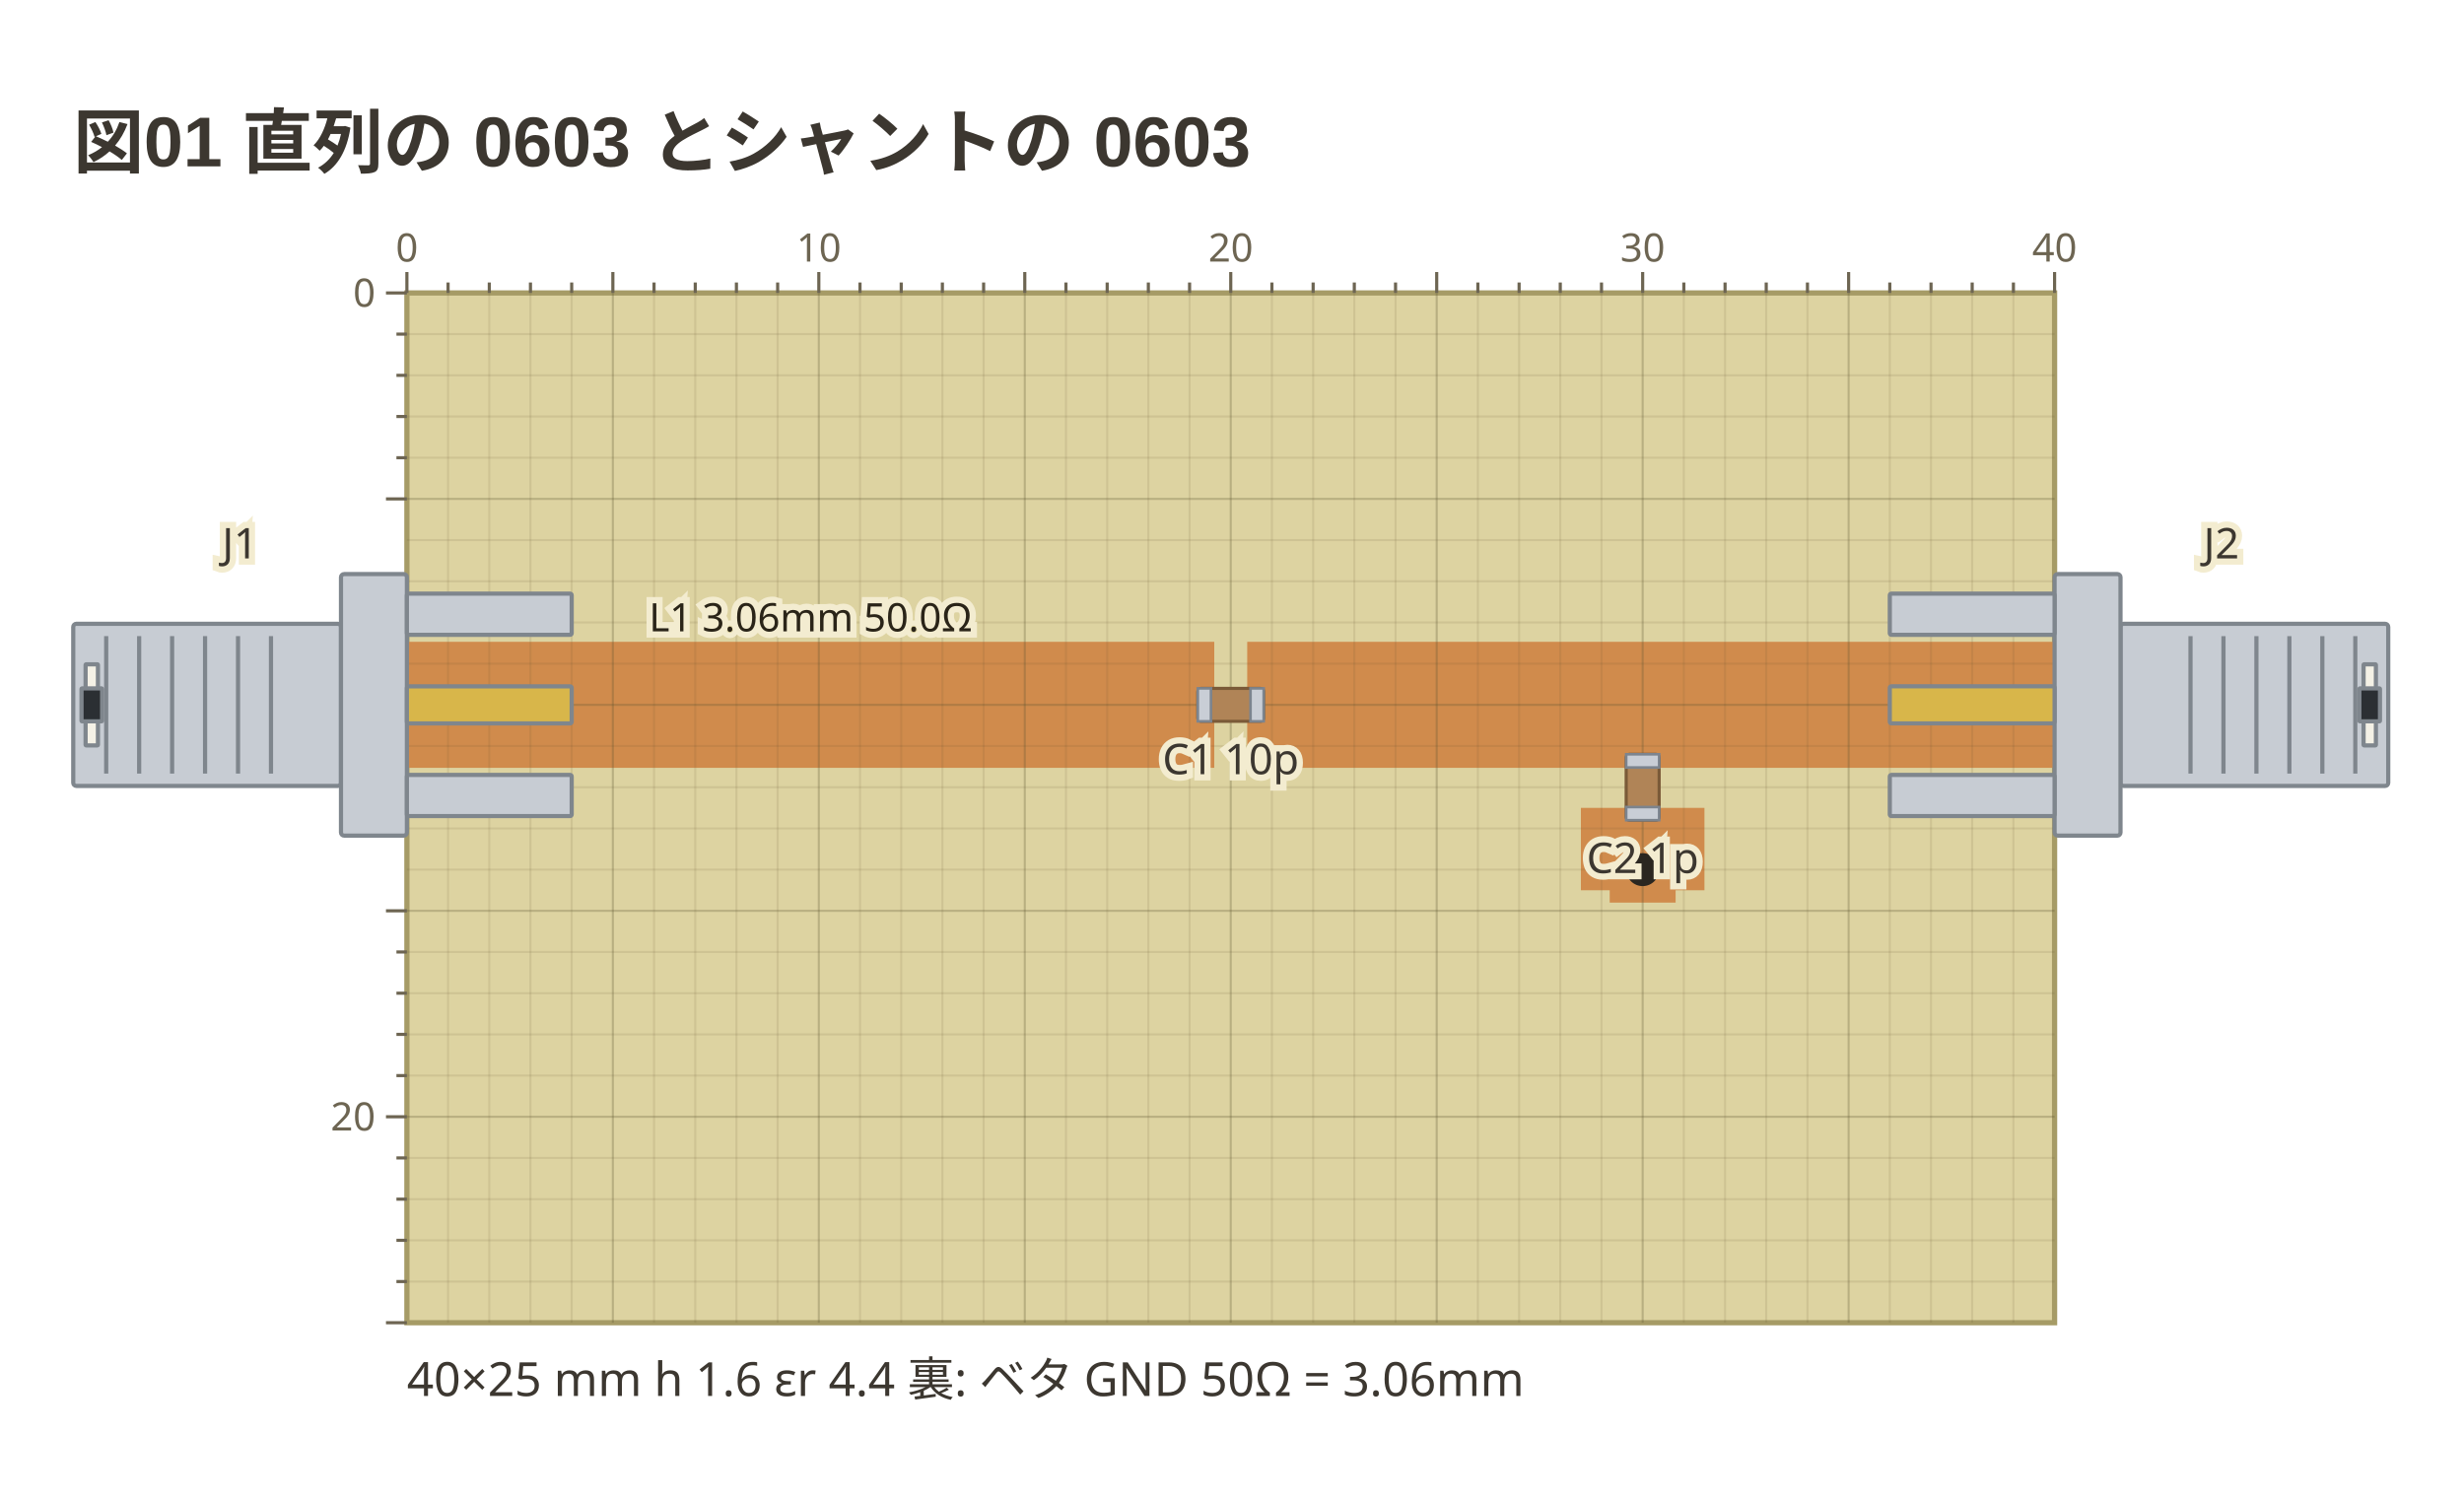
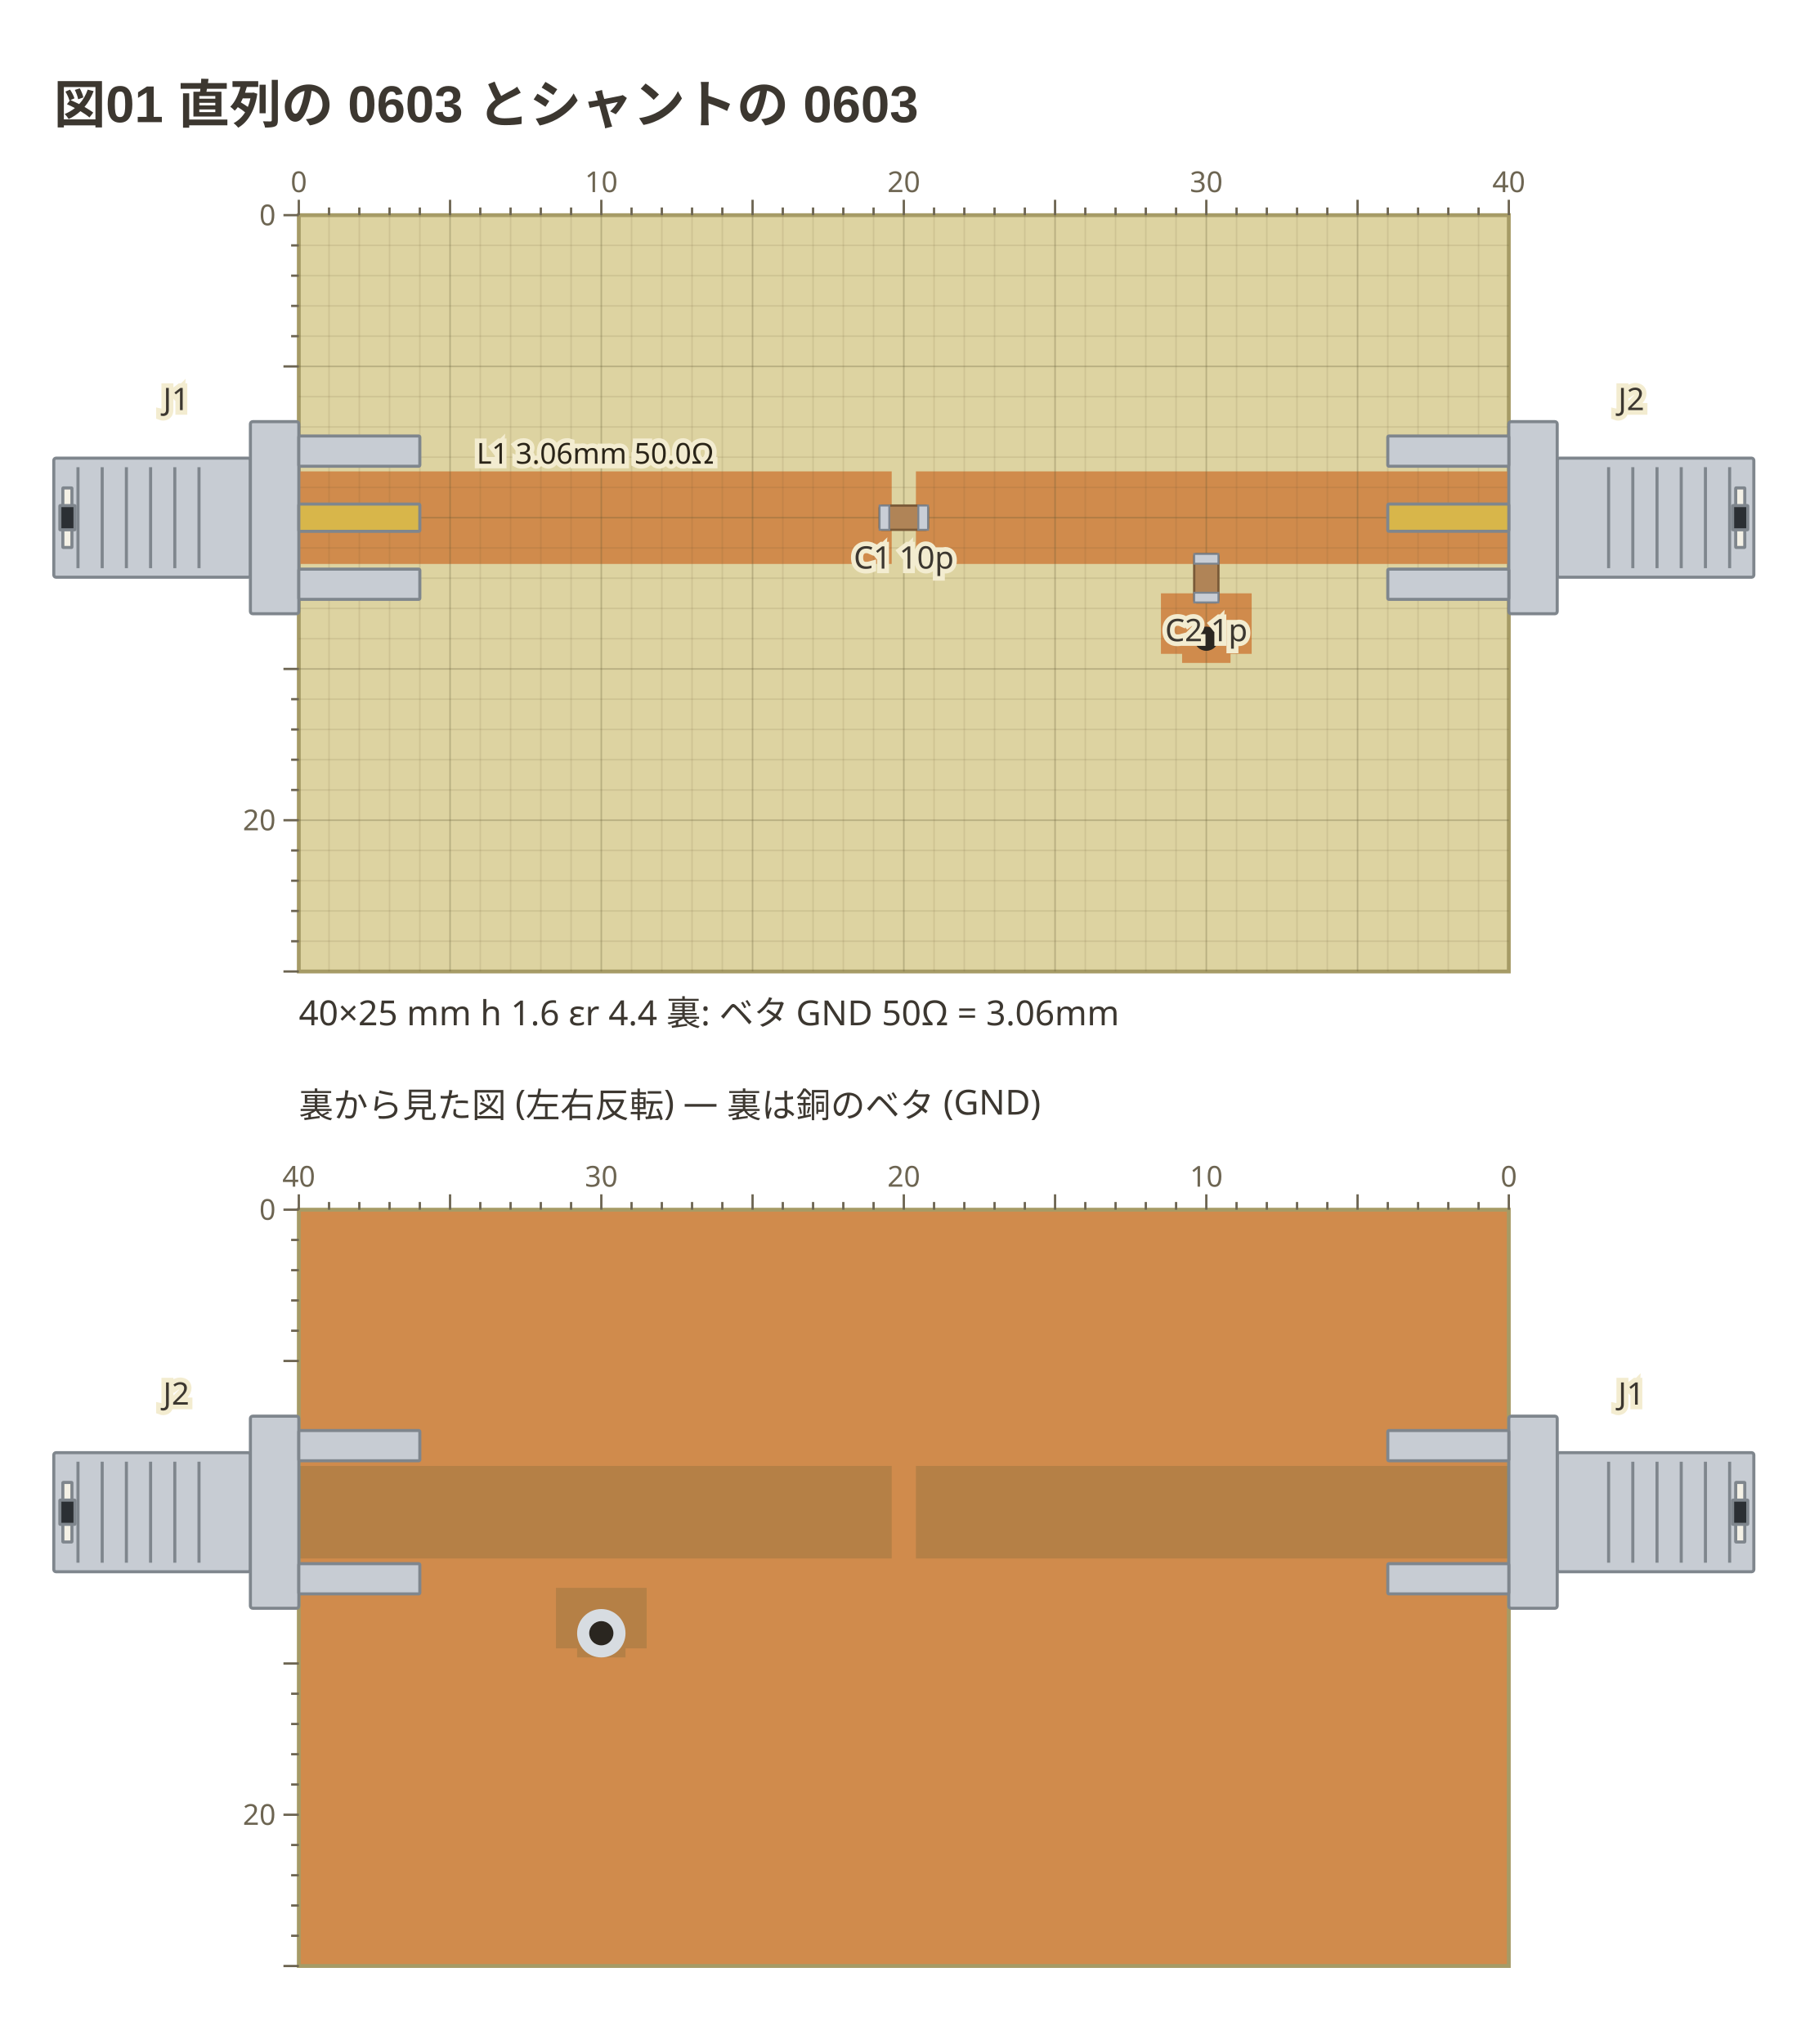
- <svg xmlns="http://www.w3.org/2000/svg" viewBox="0 0 471 287" width="471" height="287" data-copper-fence="0.1.1" role="img">
+ <svg xmlns="http://www.w3.org/2000/svg" viewBox="0 0 471 532" width="471" height="532" data-copper-fence="0.2.0" role="img">
  <text x="14" y="32" text-anchor="start" font-family="'Segoe UI', 'Helvetica Neue', Arial, 'Noto Sans', 'Hiragino Sans', 'Yu Gothic UI', 'Noto Sans CJK JP', sans-serif" fill="#3c3730" font-size="13.5" font-weight="600">図01 直列の 0603 とシャントの 0603</text>
  <rect x="77.78" y="56" width="314.96" height="196.85" fill="#ddd3a1" stroke="#a69b66" stroke-width="1" />
  <g data-net="L1" fill="#d08b4c">
    <rect x="77.78" y="122.69" width="154.33" height="24.09" />
  </g>
  <g data-net="L1~2" fill="#d08b4c">
    <rect x="238.41" y="122.69" width="154.33" height="24.09" />
  </g>
  <g data-net="P1" fill="#d08b4c">
    <rect x="302.19" y="154.43" width="23.62" height="15.75" />
    <rect x="307.7" y="159.94" width="12.6" height="12.6" />
  </g>
  <g stroke="#5c5230" stroke-width="0.4">
    <line x1="85.65" y1="56" x2="85.65" y2="252.85" stroke-opacity="0.12" />
    <line x1="93.53" y1="56" x2="93.53" y2="252.85" stroke-opacity="0.12" />
    <line x1="101.4" y1="56" x2="101.4" y2="252.85" stroke-opacity="0.12" />
    <line x1="109.28" y1="56" x2="109.28" y2="252.85" stroke-opacity="0.12" />
    <line x1="117.15" y1="56" x2="117.15" y2="252.85" stroke-opacity="0.28" />
    <line x1="125.02" y1="56" x2="125.02" y2="252.85" stroke-opacity="0.12" />
    <line x1="132.9" y1="56" x2="132.9" y2="252.85" stroke-opacity="0.12" />
    <line x1="140.77" y1="56" x2="140.77" y2="252.85" stroke-opacity="0.12" />
    <line x1="148.65" y1="56" x2="148.65" y2="252.85" stroke-opacity="0.12" />
    <line x1="156.52" y1="56" x2="156.52" y2="252.85" stroke-opacity="0.28" />
    <line x1="164.39" y1="56" x2="164.39" y2="252.85" stroke-opacity="0.12" />
    <line x1="172.27" y1="56" x2="172.27" y2="252.85" stroke-opacity="0.12" />
    <line x1="180.14" y1="56" x2="180.14" y2="252.85" stroke-opacity="0.12" />
    <line x1="188.02" y1="56" x2="188.02" y2="252.85" stroke-opacity="0.12" />
    <line x1="195.89" y1="56" x2="195.89" y2="252.85" stroke-opacity="0.28" />
    <line x1="203.76" y1="56" x2="203.76" y2="252.85" stroke-opacity="0.12" />
    <line x1="211.64" y1="56" x2="211.64" y2="252.85" stroke-opacity="0.12" />
    <line x1="219.51" y1="56" x2="219.51" y2="252.85" stroke-opacity="0.12" />
    <line x1="227.39" y1="56" x2="227.39" y2="252.85" stroke-opacity="0.12" />
    <line x1="235.26" y1="56" x2="235.26" y2="252.85" stroke-opacity="0.28" />
    <line x1="243.13" y1="56" x2="243.13" y2="252.85" stroke-opacity="0.12" />
    <line x1="251.01" y1="56" x2="251.01" y2="252.85" stroke-opacity="0.12" />
    <line x1="258.88" y1="56" x2="258.88" y2="252.85" stroke-opacity="0.12" />
    <line x1="266.76" y1="56" x2="266.76" y2="252.85" stroke-opacity="0.12" />
    <line x1="274.63" y1="56" x2="274.63" y2="252.85" stroke-opacity="0.28" />
    <line x1="282.5" y1="56" x2="282.5" y2="252.85" stroke-opacity="0.12" />
    <line x1="290.38" y1="56" x2="290.38" y2="252.85" stroke-opacity="0.12" />
    <line x1="298.25" y1="56" x2="298.25" y2="252.85" stroke-opacity="0.12" />
    <line x1="306.13" y1="56" x2="306.13" y2="252.85" stroke-opacity="0.12" />
    <line x1="314" y1="56" x2="314" y2="252.85" stroke-opacity="0.28" />
    <line x1="321.87" y1="56" x2="321.87" y2="252.85" stroke-opacity="0.12" />
    <line x1="329.75" y1="56" x2="329.75" y2="252.85" stroke-opacity="0.12" />
    <line x1="337.62" y1="56" x2="337.62" y2="252.85" stroke-opacity="0.12" />
    <line x1="345.5" y1="56" x2="345.5" y2="252.85" stroke-opacity="0.12" />
    <line x1="353.37" y1="56" x2="353.37" y2="252.85" stroke-opacity="0.28" />
    <line x1="361.24" y1="56" x2="361.24" y2="252.85" stroke-opacity="0.12" />
    <line x1="369.12" y1="56" x2="369.12" y2="252.85" stroke-opacity="0.12" />
    <line x1="376.99" y1="56" x2="376.99" y2="252.85" stroke-opacity="0.12" />
    <line x1="384.87" y1="56" x2="384.87" y2="252.85" stroke-opacity="0.12" />
    <line x1="77.78" y1="63.87" x2="392.74" y2="63.87" stroke-opacity="0.12" />
    <line x1="77.78" y1="71.75" x2="392.74" y2="71.75" stroke-opacity="0.12" />
    <line x1="77.78" y1="79.62" x2="392.74" y2="79.62" stroke-opacity="0.12" />
    <line x1="77.78" y1="87.5" x2="392.74" y2="87.5" stroke-opacity="0.12" />
    <line x1="77.78" y1="95.37" x2="392.74" y2="95.37" stroke-opacity="0.28" />
    <line x1="77.78" y1="103.24" x2="392.74" y2="103.24" stroke-opacity="0.12" />
    <line x1="77.78" y1="111.12" x2="392.74" y2="111.12" stroke-opacity="0.12" />
    <line x1="77.78" y1="118.99" x2="392.74" y2="118.99" stroke-opacity="0.12" />
    <line x1="77.78" y1="126.87" x2="392.74" y2="126.87" stroke-opacity="0.12" />
    <line x1="77.78" y1="134.74" x2="392.74" y2="134.74" stroke-opacity="0.28" />
    <line x1="77.78" y1="142.61" x2="392.74" y2="142.61" stroke-opacity="0.12" />
    <line x1="77.78" y1="150.49" x2="392.74" y2="150.49" stroke-opacity="0.12" />
    <line x1="77.78" y1="158.36" x2="392.74" y2="158.36" stroke-opacity="0.12" />
    <line x1="77.78" y1="166.24" x2="392.74" y2="166.24" stroke-opacity="0.12" />
    <line x1="77.78" y1="174.11" x2="392.74" y2="174.11" stroke-opacity="0.28" />
    <line x1="77.78" y1="181.98" x2="392.74" y2="181.98" stroke-opacity="0.12" />
    <line x1="77.78" y1="189.86" x2="392.74" y2="189.86" stroke-opacity="0.12" />
    <line x1="77.78" y1="197.73" x2="392.74" y2="197.73" stroke-opacity="0.12" />
    <line x1="77.78" y1="205.61" x2="392.74" y2="205.61" stroke-opacity="0.12" />
    <line x1="77.78" y1="213.48" x2="392.74" y2="213.48" stroke-opacity="0.28" />
    <line x1="77.78" y1="221.35" x2="392.74" y2="221.35" stroke-opacity="0.12" />
    <line x1="77.78" y1="229.23" x2="392.74" y2="229.23" stroke-opacity="0.12" />
    <line x1="77.78" y1="237.1" x2="392.74" y2="237.1" stroke-opacity="0.12" />
    <line x1="77.78" y1="244.98" x2="392.74" y2="244.98" stroke-opacity="0.12" />
  </g>
  <circle cx="314" cy="166.24" r="3.15" fill="#2a2620" />
  <g data-part="J1" transform="translate(77.78 134.74) rotate(0)">
    <rect x="-63.78" y="-15.5" width="51.18" height="31" rx="0.6" fill="#c7ccd3" stroke="#7f868d" stroke-width="0.8" />
    <line x1="-57.48" y1="-13.14" x2="-57.48" y2="13.14" stroke="#7f868d" stroke-width="0.8" />
    <line x1="-51.18" y1="-13.14" x2="-51.18" y2="13.14" stroke="#7f868d" stroke-width="0.8" />
    <line x1="-44.88" y1="-13.14" x2="-44.88" y2="13.14" stroke="#7f868d" stroke-width="0.8" />
    <line x1="-38.58" y1="-13.14" x2="-38.58" y2="13.14" stroke="#7f868d" stroke-width="0.8" />
    <line x1="-32.28" y1="-13.14" x2="-32.28" y2="13.14" stroke="#7f868d" stroke-width="0.8" />
    <line x1="-25.98" y1="-13.14" x2="-25.98" y2="13.14" stroke="#7f868d" stroke-width="0.8" />
    <rect x="-61.42" y="-7.75" width="2.36" height="15.5" rx="0.1" fill="#f4f1e6" stroke="#7f868d" stroke-width="0.8" />
    <rect x="-62.2" y="-3.15" width="3.94" height="6.3" rx="0.1" fill="#2b2f33" stroke="#7f868d" stroke-width="0.8" />
    <rect x="-12.6" y="-25" width="12.6" height="50" rx="0.6" fill="#c7ccd3" stroke="#7f868d" stroke-width="0.8" />
    <rect x="0" y="-21.26" width="31.5" height="7.87" rx="0.3" fill="#c7ccd3" stroke="#7f868d" stroke-width="0.8" />
    <rect x="0" y="13.39" width="31.5" height="7.87" rx="0.3" fill="#c7ccd3" stroke="#7f868d" stroke-width="0.8" />
    <rect x="0" y="-3.54" width="31.5" height="7.09" rx="0.3" fill="#d8b64a" stroke="#7f868d" stroke-width="0.8" />
  </g>
  <g data-part="J2" transform="translate(392.74 134.74) rotate(180)">
    <rect x="-63.78" y="-15.5" width="51.18" height="31" rx="0.6" fill="#c7ccd3" stroke="#7f868d" stroke-width="0.8" />
    <line x1="-57.48" y1="-13.14" x2="-57.48" y2="13.14" stroke="#7f868d" stroke-width="0.8" />
    <line x1="-51.18" y1="-13.14" x2="-51.18" y2="13.14" stroke="#7f868d" stroke-width="0.8" />
    <line x1="-44.88" y1="-13.14" x2="-44.88" y2="13.14" stroke="#7f868d" stroke-width="0.8" />
    <line x1="-38.58" y1="-13.14" x2="-38.58" y2="13.14" stroke="#7f868d" stroke-width="0.8" />
    <line x1="-32.28" y1="-13.14" x2="-32.28" y2="13.14" stroke="#7f868d" stroke-width="0.8" />
    <line x1="-25.98" y1="-13.14" x2="-25.98" y2="13.14" stroke="#7f868d" stroke-width="0.8" />
    <rect x="-61.42" y="-7.75" width="2.36" height="15.5" rx="0.1" fill="#f4f1e6" stroke="#7f868d" stroke-width="0.8" />
    <rect x="-62.2" y="-3.15" width="3.94" height="6.3" rx="0.1" fill="#2b2f33" stroke="#7f868d" stroke-width="0.8" />
    <rect x="-12.6" y="-25" width="12.6" height="50" rx="0.6" fill="#c7ccd3" stroke="#7f868d" stroke-width="0.8" />
    <rect x="0" y="-21.26" width="31.5" height="7.87" rx="0.3" fill="#c7ccd3" stroke="#7f868d" stroke-width="0.8" />
    <rect x="0" y="13.39" width="31.5" height="7.87" rx="0.3" fill="#c7ccd3" stroke="#7f868d" stroke-width="0.8" />
    <rect x="0" y="-3.54" width="31.5" height="7.09" rx="0.3" fill="#d8b64a" stroke="#7f868d" stroke-width="0.8" />
  </g>
  <g data-part="C1" transform="translate(235.26 134.74) rotate(0)">
    <rect x="-6.3" y="-3.15" width="12.6" height="6.3" rx="0.6" fill="#b08457" stroke="#7a5a38" stroke-width="0.6" />
    <rect x="-6.3" y="-3.15" width="2.52" height="6.3" fill="#c9ced6" stroke="#7c848e" stroke-width="0.5" />
    <rect x="3.78" y="-3.15" width="2.52" height="6.3" fill="#c9ced6" stroke="#7c848e" stroke-width="0.5" />
  </g>
  <g data-part="C2" transform="translate(314 150.49) rotate(90)">
    <rect x="-6.3" y="-3.15" width="12.6" height="6.3" rx="0.6" fill="#b08457" stroke="#7a5a38" stroke-width="0.6" />
    <rect x="-6.3" y="-3.15" width="2.52" height="6.3" fill="#c9ced6" stroke="#7c848e" stroke-width="0.5" />
    <rect x="3.78" y="-3.15" width="2.52" height="6.3" fill="#c9ced6" stroke="#7c848e" stroke-width="0.5" />
  </g>
  <text x="154.94" y="120.69" text-anchor="middle" font-family="ui-sans-serif, system-ui, sans-serif" stroke="#f3ecd0" stroke-width="2.4" paint-order="stroke" fill="#2a2418" font-size="7.5">L1 3.06mm 50.0Ω</text>
  <text x="45.89" y="106.74" text-anchor="middle" font-family="ui-sans-serif, system-ui, sans-serif" stroke="#f3ecd0" stroke-width="2.4" paint-order="stroke" fill="#3c3730" font-size="8.1">J1</text>
  <text x="424.63" y="106.74" text-anchor="middle" font-family="ui-sans-serif, system-ui, sans-serif" stroke="#f3ecd0" stroke-width="2.4" paint-order="stroke" fill="#3c3730" font-size="8.1">J2</text>
  <text x="235.26" y="147.99" text-anchor="middle" font-family="ui-sans-serif, system-ui, sans-serif" stroke="#f3ecd0" stroke-width="2.4" paint-order="stroke" fill="#3c3730" font-size="8.1">C1 10p</text>
  <text x="314" y="166.89" text-anchor="middle" font-family="ui-sans-serif, system-ui, sans-serif" stroke="#f3ecd0" stroke-width="2.4" paint-order="stroke" fill="#3c3730" font-size="8.1">C2 1p</text>
  <g stroke="#6d6552" stroke-width="0.6">
    <line x1="77.78" y1="52" x2="77.78" y2="56" />
    <text x="77.78" y="50" text-anchor="middle" font-family="ui-sans-serif, system-ui, sans-serif" fill="#6d6552" font-size="7.5" stroke="none">0</text>
    <line x1="85.65" y1="54" x2="85.65" y2="56" />
    <line x1="93.53" y1="54" x2="93.53" y2="56" />
    <line x1="101.4" y1="54" x2="101.4" y2="56" />
    <line x1="109.28" y1="54" x2="109.28" y2="56" />
    <line x1="117.15" y1="52" x2="117.15" y2="56" />
    <line x1="125.02" y1="54" x2="125.02" y2="56" />
    <line x1="132.9" y1="54" x2="132.9" y2="56" />
    <line x1="140.77" y1="54" x2="140.77" y2="56" />
    <line x1="148.65" y1="54" x2="148.65" y2="56" />
    <line x1="156.52" y1="52" x2="156.52" y2="56" />
    <text x="156.52" y="50" text-anchor="middle" font-family="ui-sans-serif, system-ui, sans-serif" fill="#6d6552" font-size="7.5" stroke="none">10</text>
    <line x1="164.39" y1="54" x2="164.39" y2="56" />
    <line x1="172.27" y1="54" x2="172.27" y2="56" />
    <line x1="180.14" y1="54" x2="180.14" y2="56" />
    <line x1="188.02" y1="54" x2="188.02" y2="56" />
    <line x1="195.89" y1="52" x2="195.89" y2="56" />
    <line x1="203.76" y1="54" x2="203.76" y2="56" />
    <line x1="211.64" y1="54" x2="211.64" y2="56" />
    <line x1="219.51" y1="54" x2="219.51" y2="56" />
    <line x1="227.39" y1="54" x2="227.39" y2="56" />
    <line x1="235.26" y1="52" x2="235.26" y2="56" />
    <text x="235.26" y="50" text-anchor="middle" font-family="ui-sans-serif, system-ui, sans-serif" fill="#6d6552" font-size="7.5" stroke="none">20</text>
    <line x1="243.13" y1="54" x2="243.13" y2="56" />
    <line x1="251.01" y1="54" x2="251.01" y2="56" />
    <line x1="258.88" y1="54" x2="258.88" y2="56" />
    <line x1="266.76" y1="54" x2="266.76" y2="56" />
    <line x1="274.63" y1="52" x2="274.63" y2="56" />
    <line x1="282.5" y1="54" x2="282.5" y2="56" />
    <line x1="290.38" y1="54" x2="290.38" y2="56" />
    <line x1="298.25" y1="54" x2="298.25" y2="56" />
    <line x1="306.13" y1="54" x2="306.13" y2="56" />
    <line x1="314" y1="52" x2="314" y2="56" />
    <text x="314" y="50" text-anchor="middle" font-family="ui-sans-serif, system-ui, sans-serif" fill="#6d6552" font-size="7.5" stroke="none">30</text>
    <line x1="321.87" y1="54" x2="321.87" y2="56" />
    <line x1="329.75" y1="54" x2="329.75" y2="56" />
    <line x1="337.62" y1="54" x2="337.62" y2="56" />
    <line x1="345.5" y1="54" x2="345.5" y2="56" />
    <line x1="353.37" y1="52" x2="353.37" y2="56" />
    <line x1="361.24" y1="54" x2="361.24" y2="56" />
    <line x1="369.12" y1="54" x2="369.12" y2="56" />
    <line x1="376.99" y1="54" x2="376.99" y2="56" />
    <line x1="384.87" y1="54" x2="384.87" y2="56" />
    <line x1="392.74" y1="52" x2="392.74" y2="56" />
    <text x="392.74" y="50" text-anchor="middle" font-family="ui-sans-serif, system-ui, sans-serif" fill="#6d6552" font-size="7.5" stroke="none">40</text>
    <line x1="73.78" y1="56" x2="77.78" y2="56" />
    <text x="71.78" y="58.63" text-anchor="end" font-family="ui-sans-serif, system-ui, sans-serif" fill="#6d6552" font-size="7.5" stroke="none">0</text>
    <line x1="75.78" y1="63.87" x2="77.78" y2="63.87" />
    <line x1="75.78" y1="71.75" x2="77.78" y2="71.75" />
    <line x1="75.78" y1="79.62" x2="77.78" y2="79.62" />
    <line x1="75.78" y1="87.5" x2="77.78" y2="87.5" />
    <line x1="73.78" y1="95.37" x2="77.78" y2="95.37" />
    <line x1="73.78" y1="174.11" x2="77.78" y2="174.11" />
    <line x1="75.78" y1="181.98" x2="77.78" y2="181.98" />
    <line x1="75.78" y1="189.86" x2="77.78" y2="189.86" />
    <line x1="75.78" y1="197.73" x2="77.78" y2="197.73" />
    <line x1="75.78" y1="205.61" x2="77.78" y2="205.61" />
    <line x1="73.78" y1="213.48" x2="77.78" y2="213.48" />
    <text x="71.78" y="216.11" text-anchor="end" font-family="ui-sans-serif, system-ui, sans-serif" fill="#6d6552" font-size="7.5" stroke="none">20</text>
    <line x1="75.78" y1="221.35" x2="77.78" y2="221.35" />
    <line x1="75.78" y1="229.23" x2="77.78" y2="229.23" />
    <line x1="75.78" y1="237.1" x2="77.78" y2="237.1" />
    <line x1="75.78" y1="244.98" x2="77.78" y2="244.98" />
    <line x1="73.78" y1="252.85" x2="77.78" y2="252.85" />
  </g>
  <text x="77.78" y="266.85" text-anchor="start" font-family="ui-sans-serif, system-ui, sans-serif" fill="#3c3730" font-size="9">40×25 mm  h 1.6  εr 4.4  裏: ベタ GND   50Ω = 3.06mm</text>
+   <text x="77.78" y="290.85" text-anchor="start" font-family="ui-sans-serif, system-ui, sans-serif" fill="#3c3730" font-size="9">裏から見た図 (左右反転) — 裏は銅のベタ (GND)</text>
+   <rect x="77.78" y="314.85" width="314.96" height="196.85" fill="#d08b4c" stroke="#a69b66" stroke-width="1" />
+   <g opacity="0.28" fill="#6f6436">
+     <rect x="238.41" y="381.54" width="154.33" height="24.09" />
+     <rect x="77.78" y="381.54" width="154.33" height="24.09" />
+     <rect x="144.71" y="413.28" width="23.62" height="15.75" />
+     <rect x="150.22" y="418.79" width="12.6" height="12.6" />
+   </g>
+   <circle cx="156.52" cy="425.09" r="6.3" fill="#d7dce1" />
+   <circle cx="156.52" cy="425.09" r="3.15" fill="#2a2620" />
+   <g transform="translate(392.74 393.59) scale(-1 1) rotate(0)">
+     <rect x="-63.78" y="-15.5" width="51.18" height="31" rx="0.6" fill="#c7ccd3" stroke="#7f868d" stroke-width="0.8" />
+     <line x1="-57.48" y1="-13.14" x2="-57.48" y2="13.14" stroke="#7f868d" stroke-width="0.8" />
+     <line x1="-51.18" y1="-13.14" x2="-51.18" y2="13.14" stroke="#7f868d" stroke-width="0.8" />
+     <line x1="-44.88" y1="-13.14" x2="-44.88" y2="13.14" stroke="#7f868d" stroke-width="0.8" />
+     <line x1="-38.58" y1="-13.14" x2="-38.58" y2="13.14" stroke="#7f868d" stroke-width="0.8" />
+     <line x1="-32.28" y1="-13.14" x2="-32.28" y2="13.14" stroke="#7f868d" stroke-width="0.8" />
+     <line x1="-25.98" y1="-13.14" x2="-25.98" y2="13.14" stroke="#7f868d" stroke-width="0.8" />
+     <rect x="-61.42" y="-7.75" width="2.36" height="15.5" rx="0.1" fill="#f4f1e6" stroke="#7f868d" stroke-width="0.8" />
+     <rect x="-62.2" y="-3.15" width="3.94" height="6.3" rx="0.1" fill="#2b2f33" stroke="#7f868d" stroke-width="0.8" />
+     <rect x="-12.6" y="-25" width="12.6" height="50" rx="0.6" fill="#c7ccd3" stroke="#7f868d" stroke-width="0.8" />
+     <rect x="0" y="-21.26" width="31.5" height="7.87" rx="0.3" fill="#c7ccd3" stroke="#7f868d" stroke-width="0.8" />
+     <rect x="0" y="13.39" width="31.5" height="7.87" rx="0.3" fill="#c7ccd3" stroke="#7f868d" stroke-width="0.8" />
+   </g>
+   <text x="424.63" y="365.59" text-anchor="middle" font-family="ui-sans-serif, system-ui, sans-serif" stroke="#f3ecd0" stroke-width="2.4" paint-order="stroke" fill="#3c3730" font-size="8.1">J1</text>
+   <g transform="translate(77.78 393.59) scale(-1 1) rotate(180)">
+     <rect x="-63.78" y="-15.5" width="51.18" height="31" rx="0.6" fill="#c7ccd3" stroke="#7f868d" stroke-width="0.8" />
+     <line x1="-57.48" y1="-13.14" x2="-57.48" y2="13.14" stroke="#7f868d" stroke-width="0.8" />
+     <line x1="-51.18" y1="-13.14" x2="-51.18" y2="13.14" stroke="#7f868d" stroke-width="0.8" />
+     <line x1="-44.88" y1="-13.14" x2="-44.88" y2="13.14" stroke="#7f868d" stroke-width="0.8" />
+     <line x1="-38.58" y1="-13.14" x2="-38.58" y2="13.14" stroke="#7f868d" stroke-width="0.8" />
+     <line x1="-32.28" y1="-13.14" x2="-32.28" y2="13.14" stroke="#7f868d" stroke-width="0.8" />
+     <line x1="-25.98" y1="-13.14" x2="-25.98" y2="13.14" stroke="#7f868d" stroke-width="0.8" />
+     <rect x="-61.42" y="-7.75" width="2.36" height="15.5" rx="0.1" fill="#f4f1e6" stroke="#7f868d" stroke-width="0.8" />
+     <rect x="-62.2" y="-3.15" width="3.94" height="6.3" rx="0.1" fill="#2b2f33" stroke="#7f868d" stroke-width="0.8" />
+     <rect x="-12.6" y="-25" width="12.6" height="50" rx="0.6" fill="#c7ccd3" stroke="#7f868d" stroke-width="0.8" />
+     <rect x="0" y="-21.26" width="31.5" height="7.87" rx="0.3" fill="#c7ccd3" stroke="#7f868d" stroke-width="0.8" />
+     <rect x="0" y="13.39" width="31.5" height="7.87" rx="0.3" fill="#c7ccd3" stroke="#7f868d" stroke-width="0.8" />
+   </g>
+   <text x="45.89" y="365.59" text-anchor="middle" font-family="ui-sans-serif, system-ui, sans-serif" stroke="#f3ecd0" stroke-width="2.4" paint-order="stroke" fill="#3c3730" font-size="8.1">J2</text>
+   <g stroke="#6d6552" stroke-width="0.6">
+     <line x1="392.74" y1="310.85" x2="392.74" y2="314.85" />
+     <text x="392.74" y="308.85" text-anchor="middle" font-family="ui-sans-serif, system-ui, sans-serif" fill="#6d6552" font-size="7.5" stroke="none">0</text>
+     <line x1="384.87" y1="312.85" x2="384.87" y2="314.85" />
+     <line x1="376.99" y1="312.85" x2="376.99" y2="314.85" />
+     <line x1="369.12" y1="312.85" x2="369.12" y2="314.85" />
+     <line x1="361.24" y1="312.85" x2="361.24" y2="314.85" />
+     <line x1="353.37" y1="310.85" x2="353.37" y2="314.85" />
+     <line x1="345.5" y1="312.85" x2="345.5" y2="314.85" />
+     <line x1="337.62" y1="312.85" x2="337.62" y2="314.85" />
+     <line x1="329.75" y1="312.85" x2="329.75" y2="314.85" />
+     <line x1="321.87" y1="312.85" x2="321.87" y2="314.85" />
+     <line x1="314" y1="310.85" x2="314" y2="314.85" />
+     <text x="314" y="308.85" text-anchor="middle" font-family="ui-sans-serif, system-ui, sans-serif" fill="#6d6552" font-size="7.5" stroke="none">10</text>
+     <line x1="306.13" y1="312.85" x2="306.13" y2="314.85" />
+     <line x1="298.25" y1="312.85" x2="298.25" y2="314.85" />
+     <line x1="290.38" y1="312.85" x2="290.38" y2="314.85" />
+     <line x1="282.5" y1="312.85" x2="282.5" y2="314.85" />
+     <line x1="274.63" y1="310.85" x2="274.63" y2="314.85" />
+     <line x1="266.76" y1="312.85" x2="266.76" y2="314.85" />
+     <line x1="258.88" y1="312.85" x2="258.88" y2="314.85" />
+     <line x1="251.01" y1="312.85" x2="251.01" y2="314.85" />
+     <line x1="243.13" y1="312.85" x2="243.13" y2="314.85" />
+     <line x1="235.26" y1="310.85" x2="235.26" y2="314.85" />
+     <text x="235.26" y="308.85" text-anchor="middle" font-family="ui-sans-serif, system-ui, sans-serif" fill="#6d6552" font-size="7.5" stroke="none">20</text>
+     <line x1="227.39" y1="312.85" x2="227.39" y2="314.85" />
+     <line x1="219.51" y1="312.85" x2="219.51" y2="314.85" />
+     <line x1="211.64" y1="312.85" x2="211.64" y2="314.85" />
+     <line x1="203.76" y1="312.85" x2="203.76" y2="314.85" />
+     <line x1="195.89" y1="310.85" x2="195.89" y2="314.85" />
+     <line x1="188.02" y1="312.85" x2="188.02" y2="314.85" />
+     <line x1="180.14" y1="312.85" x2="180.14" y2="314.85" />
+     <line x1="172.27" y1="312.85" x2="172.27" y2="314.85" />
+     <line x1="164.39" y1="312.85" x2="164.39" y2="314.85" />
+     <line x1="156.52" y1="310.85" x2="156.52" y2="314.85" />
+     <text x="156.52" y="308.85" text-anchor="middle" font-family="ui-sans-serif, system-ui, sans-serif" fill="#6d6552" font-size="7.5" stroke="none">30</text>
+     <line x1="148.65" y1="312.85" x2="148.65" y2="314.85" />
+     <line x1="140.77" y1="312.85" x2="140.77" y2="314.85" />
+     <line x1="132.9" y1="312.85" x2="132.9" y2="314.85" />
+     <line x1="125.02" y1="312.85" x2="125.02" y2="314.85" />
+     <line x1="117.15" y1="310.85" x2="117.15" y2="314.85" />
+     <line x1="109.28" y1="312.85" x2="109.28" y2="314.85" />
+     <line x1="101.4" y1="312.85" x2="101.4" y2="314.85" />
+     <line x1="93.53" y1="312.85" x2="93.53" y2="314.85" />
+     <line x1="85.65" y1="312.85" x2="85.65" y2="314.85" />
+     <line x1="77.78" y1="310.85" x2="77.78" y2="314.85" />
+     <text x="77.78" y="308.85" text-anchor="middle" font-family="ui-sans-serif, system-ui, sans-serif" fill="#6d6552" font-size="7.5" stroke="none">40</text>
+     <line x1="73.78" y1="314.85" x2="77.78" y2="314.85" />
+     <text x="71.78" y="317.48" text-anchor="end" font-family="ui-sans-serif, system-ui, sans-serif" fill="#6d6552" font-size="7.5" stroke="none">0</text>
+     <line x1="75.78" y1="322.72" x2="77.78" y2="322.72" />
+     <line x1="75.78" y1="330.6" x2="77.78" y2="330.6" />
+     <line x1="75.78" y1="338.47" x2="77.78" y2="338.47" />
+     <line x1="75.78" y1="346.35" x2="77.78" y2="346.35" />
+     <line x1="73.78" y1="354.22" x2="77.78" y2="354.22" />
+     <line x1="73.78" y1="432.96" x2="77.78" y2="432.96" />
+     <line x1="75.78" y1="440.83" x2="77.78" y2="440.83" />
+     <line x1="75.78" y1="448.71" x2="77.78" y2="448.71" />
+     <line x1="75.78" y1="456.58" x2="77.78" y2="456.58" />
+     <line x1="75.78" y1="464.46" x2="77.78" y2="464.46" />
+     <line x1="73.78" y1="472.33" x2="77.78" y2="472.33" />
+     <text x="71.78" y="474.96" text-anchor="end" font-family="ui-sans-serif, system-ui, sans-serif" fill="#6d6552" font-size="7.5" stroke="none">20</text>
+     <line x1="75.78" y1="480.2" x2="77.78" y2="480.2" />
+     <line x1="75.78" y1="488.08" x2="77.78" y2="488.08" />
+     <line x1="75.78" y1="495.95" x2="77.78" y2="495.95" />
+     <line x1="75.78" y1="503.83" x2="77.78" y2="503.83" />
+     <line x1="73.78" y1="511.7" x2="77.78" y2="511.7" />
+   </g>
</svg>
